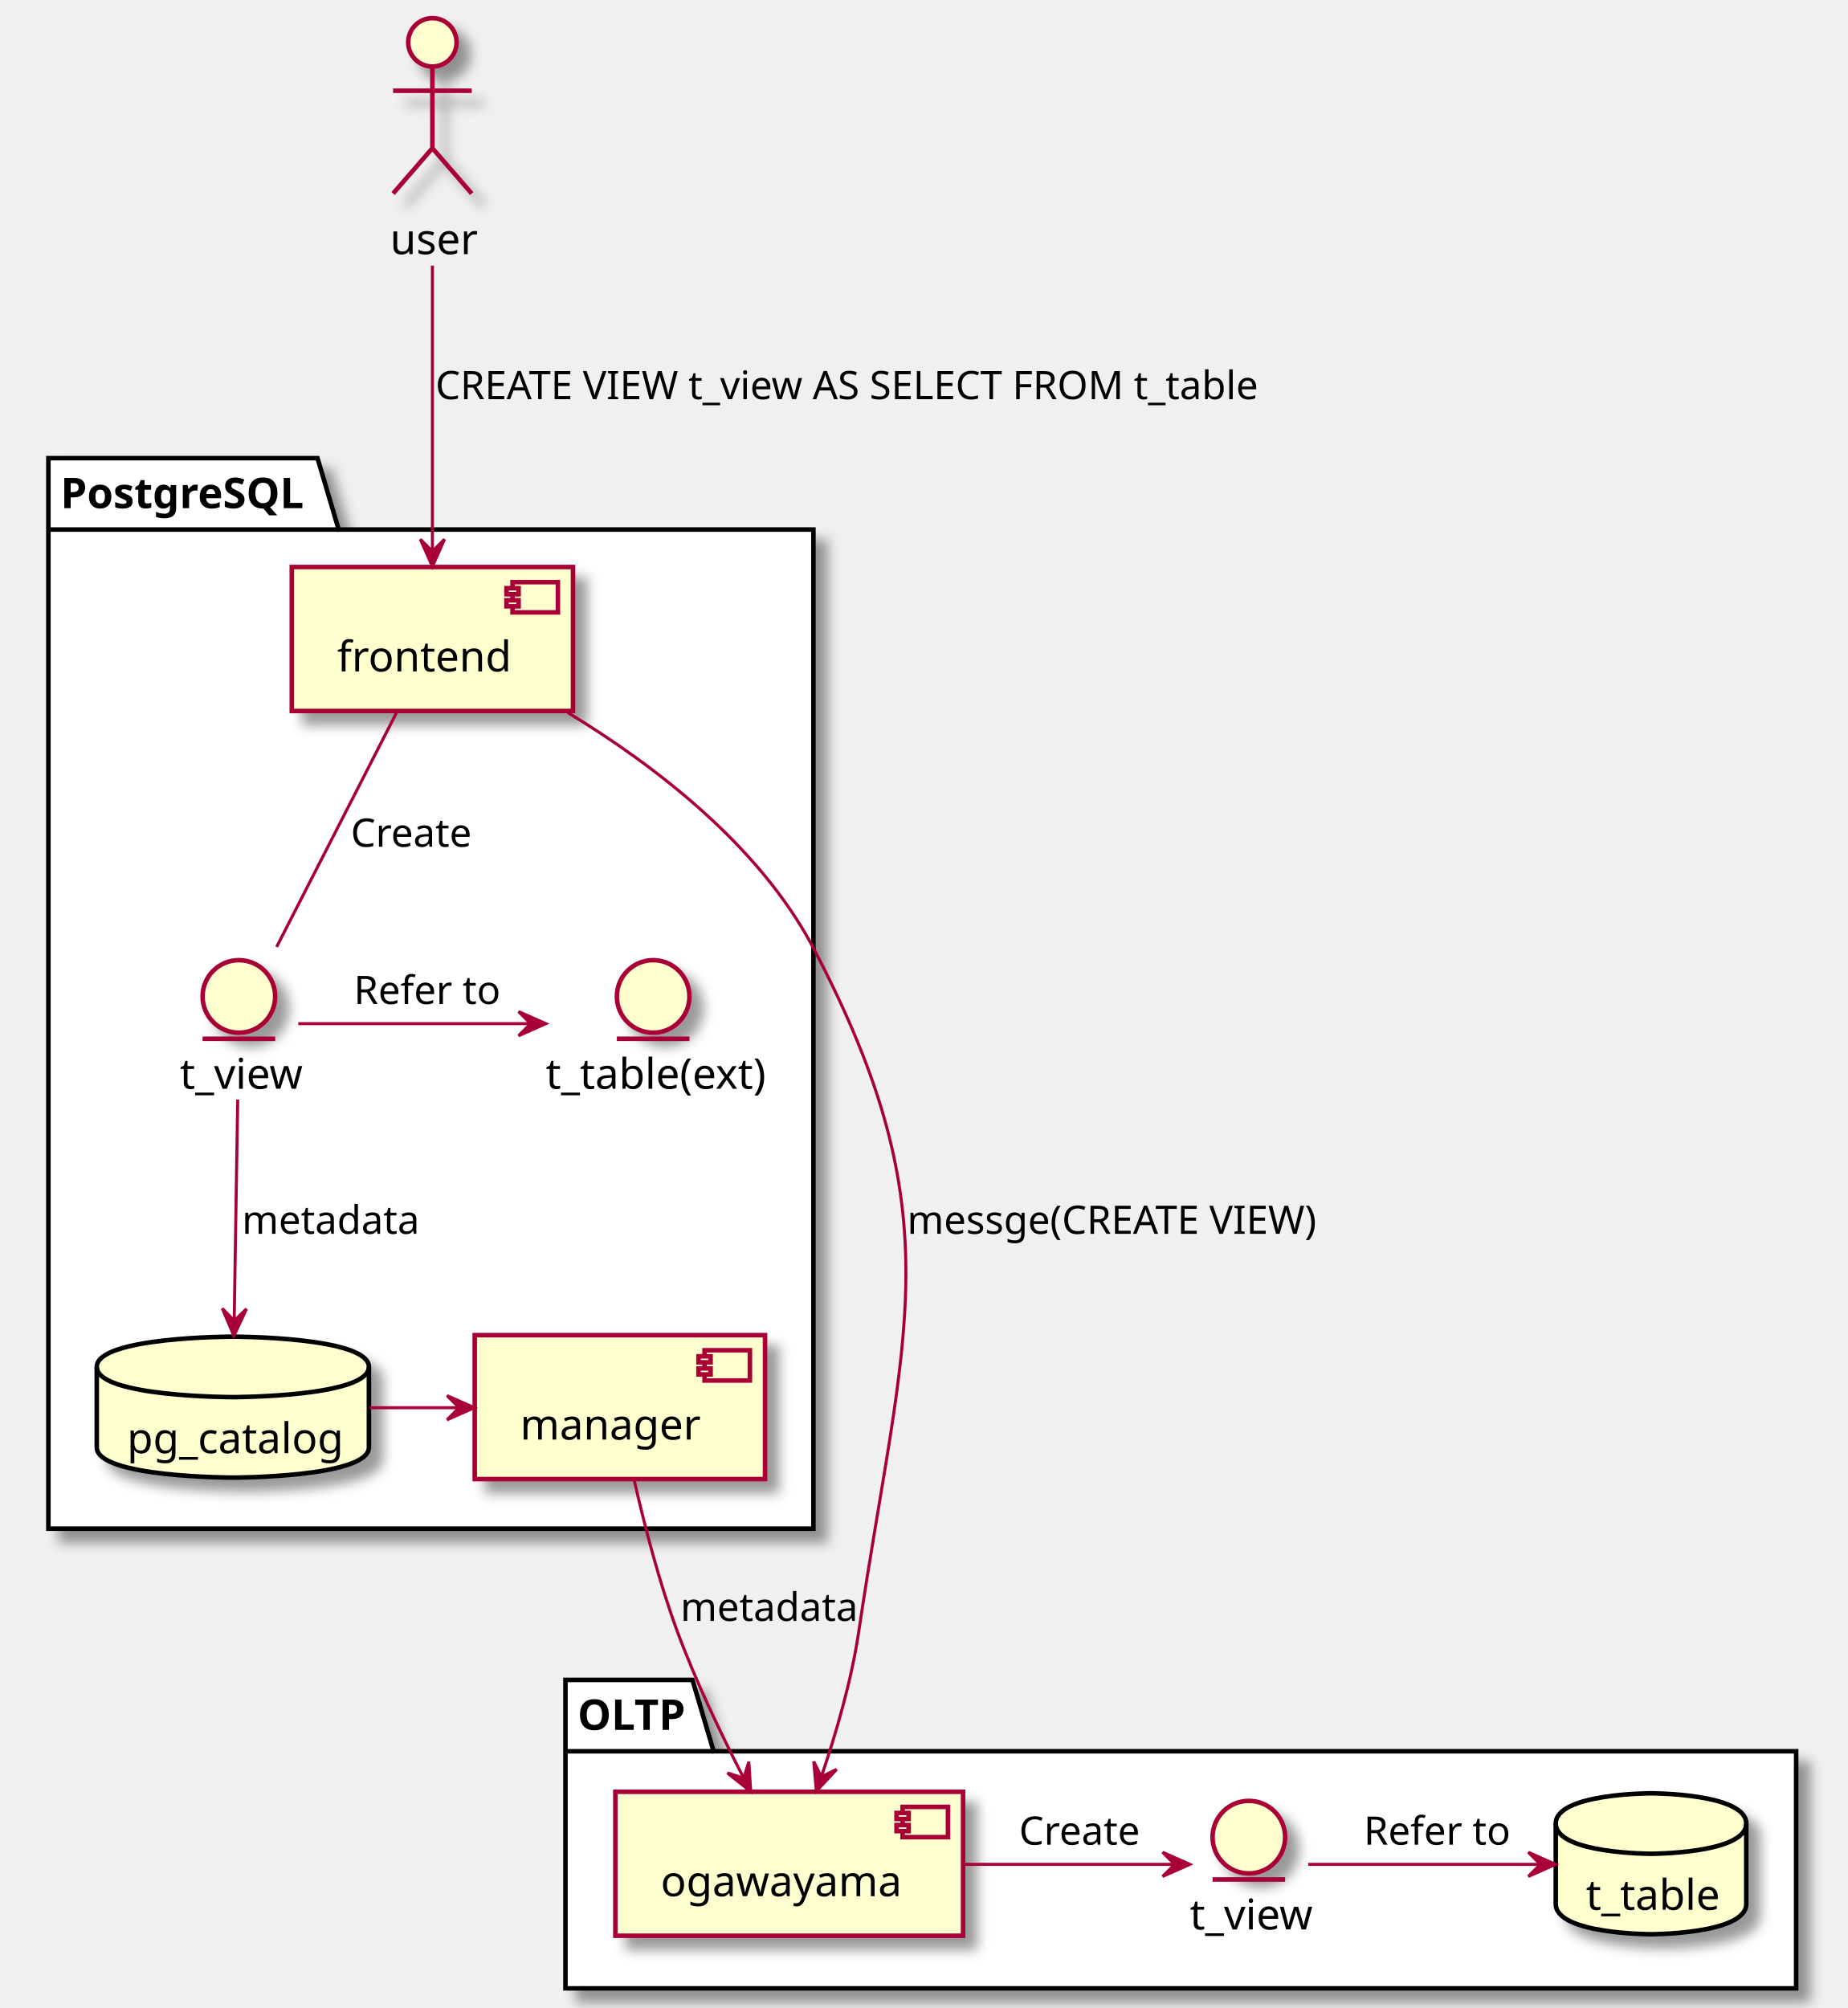
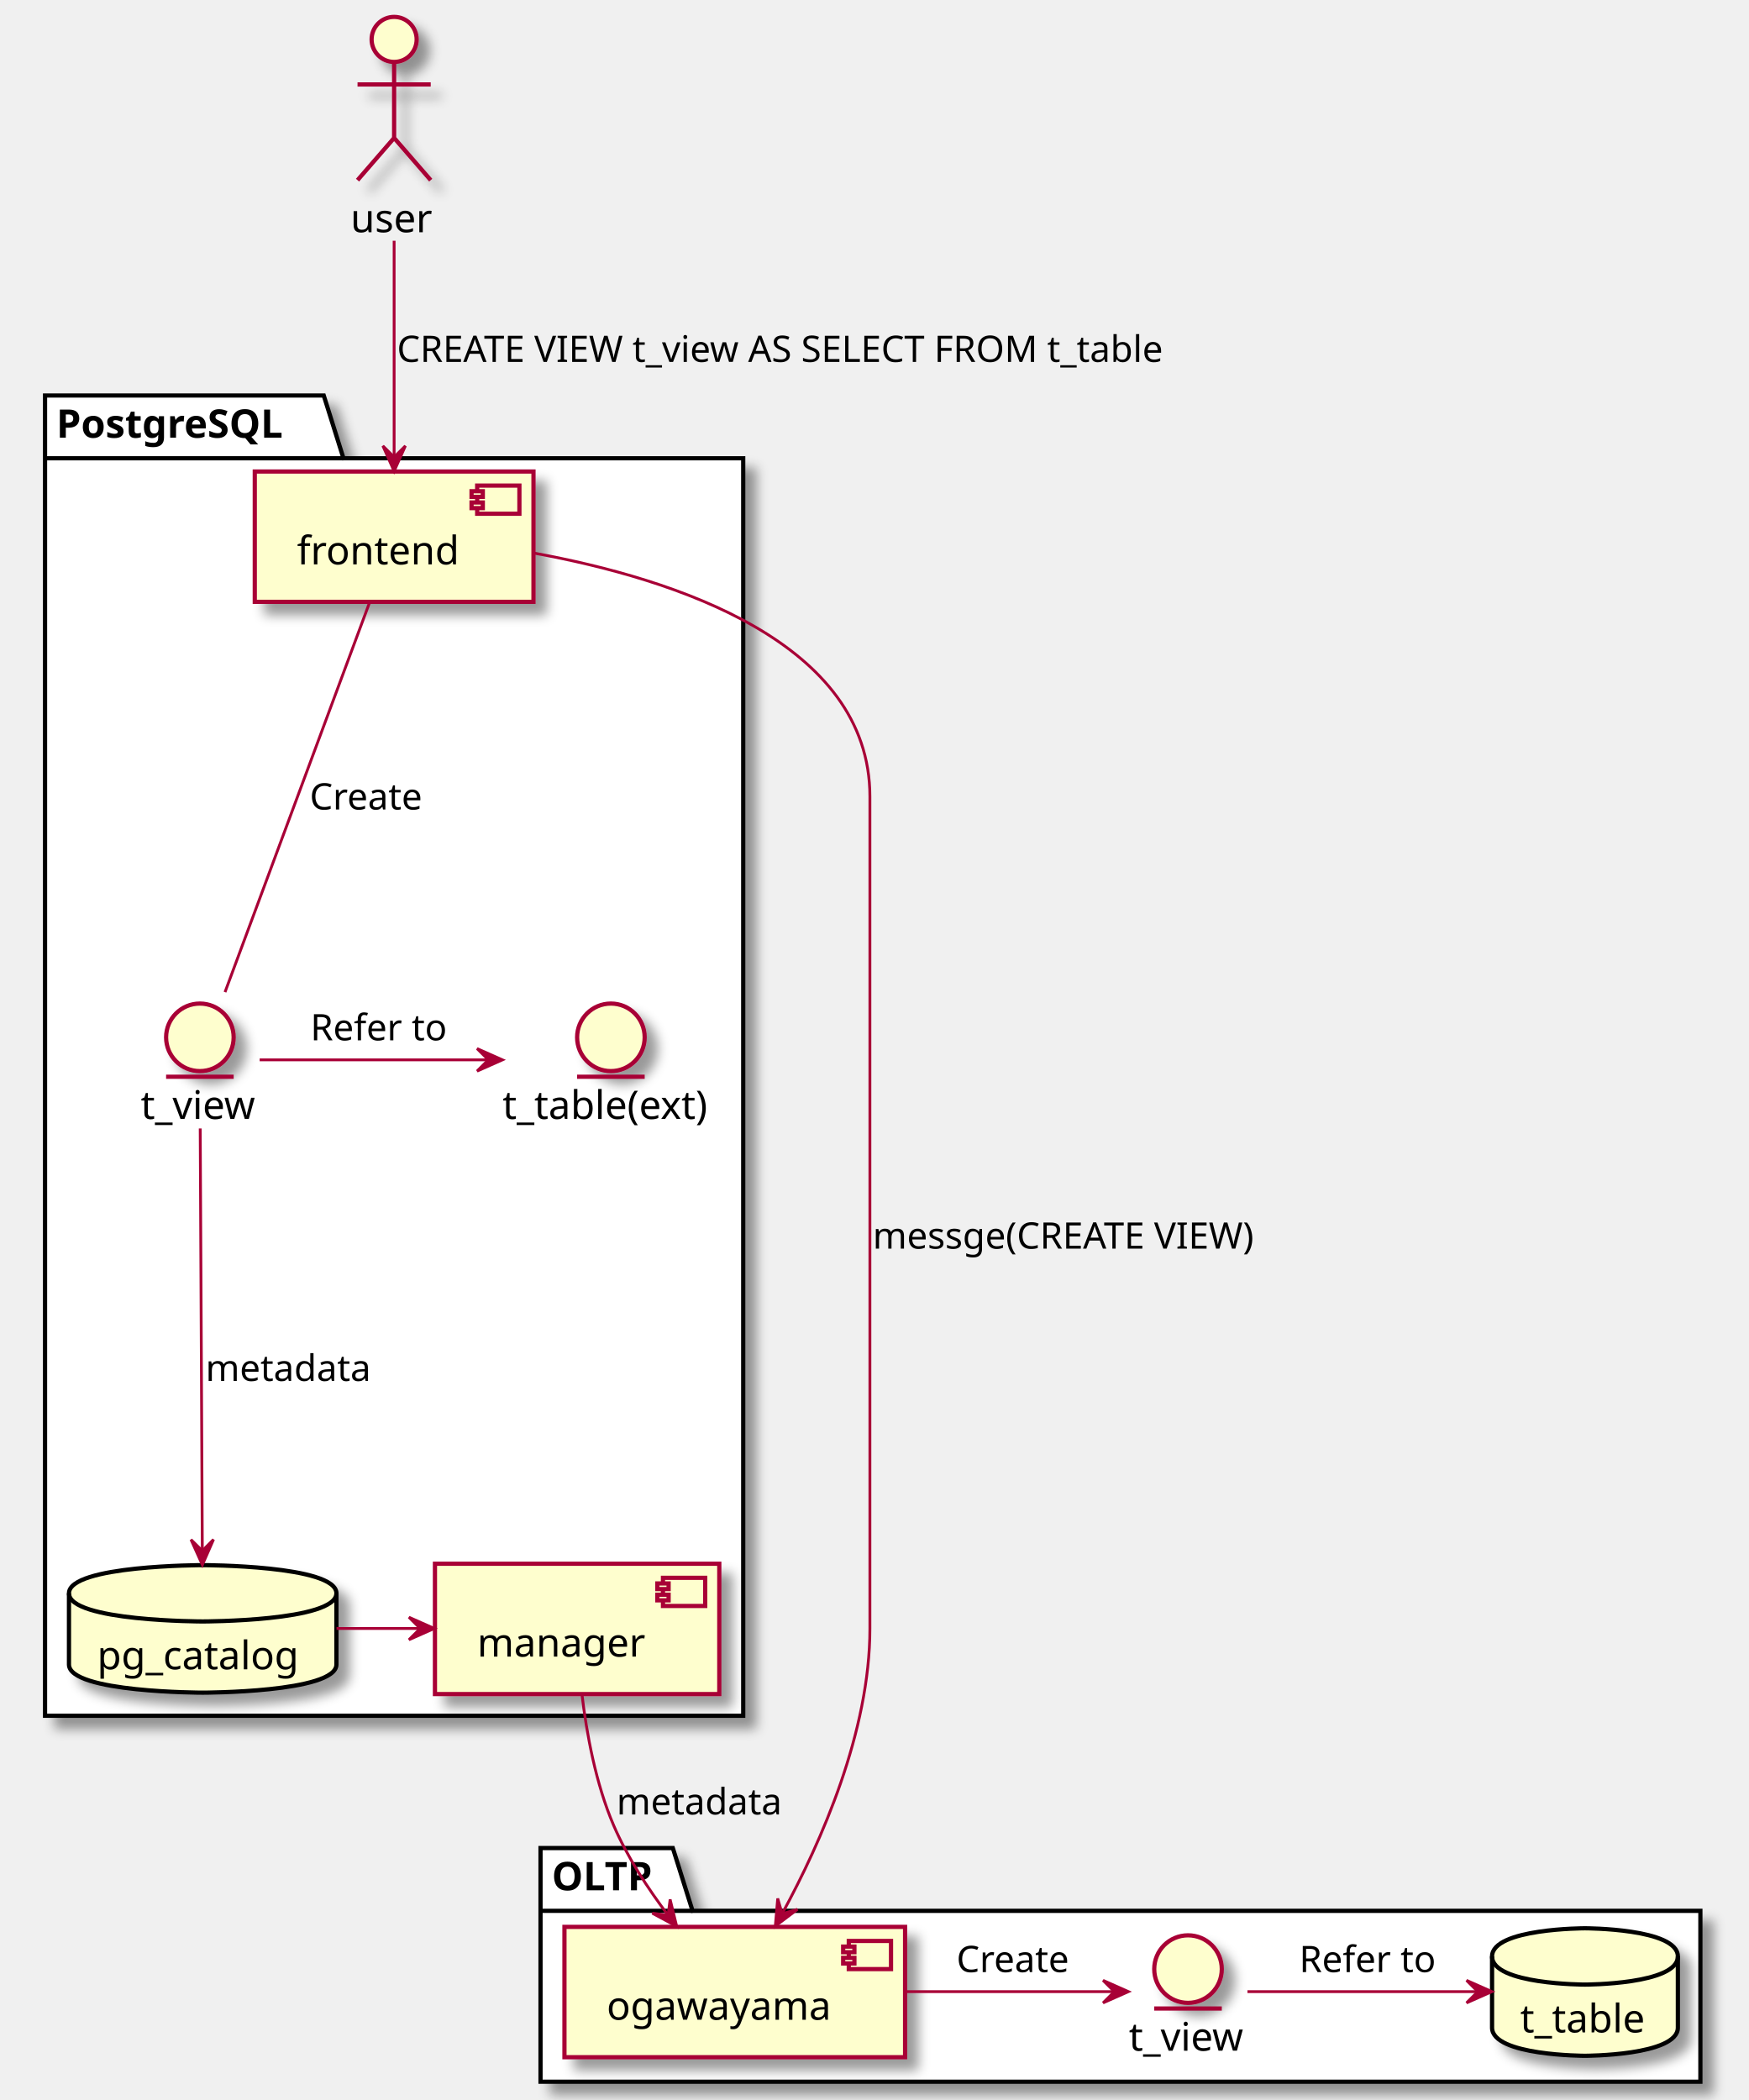
- <svg xmlns="http://www.w3.org/2000/svg" contentScriptType="application/ecmascript" contentStyleType="text/css" height="664px" preserveAspectRatio="none" style="width:611px;height:664px;" version="1.1" viewBox="0 0 611 664" width="611px" zoomAndPan="magnify">
+ <svg xmlns="http://www.w3.org/2000/svg" contentScriptType="application/ecmascript" contentStyleType="text/css" height="746px" preserveAspectRatio="none" style="width:621px;height:746px;background:#FFFFFF;" version="1.1" viewBox="0 0 621 746" width="621px" zoomAndPan="magnify">
  <defs>
    <filter height="300%" id="f14stn3h92fcee" width="300%" x="-1" y="-1">
      <feGaussianBlur result="blurOut" stdDeviation="2.0" />
      <feColorMatrix in="blurOut" result="blurOut2" type="matrix" values="0 0 0 0 0 0 0 0 0 0 0 0 0 0 0 0 0 0 .4 0" />
      <feOffset dx="4.0" dy="4.0" in="blurOut2" result="blurOut3" />
      <feBlend in="SourceGraphic" in2="blurOut3" mode="normal" />
    </filter>
  </defs>
  <g>
-     <polygon fill="#FFFFFF" filter="url(#f14stn3h92fcee)" points="16,151.5,105,151.5,112,175.109,269,175.109,269,505.5,16,505.5,16,151.5" style="stroke:#000000;stroke-width:1.5;" />
-     <line style="stroke:#000000;stroke-width:1.5;" x1="16" x2="112" y1="175.109" y2="175.109" />
-     <text fill="#000000" font-family="sans-serif" font-size="14" font-weight="bold" lengthAdjust="spacing" textLength="83" x="20" y="168.033">PostgreSQL</text>
-     <polygon fill="#FFFFFF" filter="url(#f14stn3h92fcee)" points="187,555.5,229,555.5,236,579.109,594,579.109,594,657.5,187,657.5,187,555.5" style="stroke:#000000;stroke-width:1.5;" />
-     <line style="stroke:#000000;stroke-width:1.5;" x1="187" x2="236" y1="579.109" y2="579.109" />
-     <text fill="#000000" font-family="sans-serif" font-size="14" font-weight="bold" lengthAdjust="spacing" textLength="36" x="191" y="572.033">OLTP</text>
-     <rect fill="#FEFECE" filter="url(#f14stn3h92fcee)" height="47.609" style="stroke:#A80036;stroke-width:1.5;" width="93" x="96.5" y="187.5" />
-     <rect fill="#FEFECE" height="10" style="stroke:#A80036;stroke-width:1.5;" width="15" x="169.5" y="192.5" />
-     <rect fill="#FEFECE" height="2" style="stroke:#A80036;stroke-width:1.5;" width="4" x="167.5" y="194.5" />
-     <rect fill="#FEFECE" height="2" style="stroke:#A80036;stroke-width:1.5;" width="4" x="167.5" y="198.5" />
-     <text fill="#000000" font-family="sans-serif" font-size="14" lengthAdjust="spacing" textLength="53" x="111.5" y="222.033">frontend</text>
-     <ellipse cx="79" cy="329.5" fill="#FEFECE" filter="url(#f14stn3h92fcee)" rx="12" ry="12" style="stroke:#A80036;stroke-width:1.5;" />
-     <line style="stroke:#A80036;stroke-width:1.5;" x1="67" x2="91" y1="343.5" y2="343.5" />
-     <text fill="#000000" font-family="sans-serif" font-size="14" lengthAdjust="spacing" textLength="39" x="59.5" y="360.033">t_view</text>
-     <ellipse cx="216" cy="329.5" fill="#FEFECE" filter="url(#f14stn3h92fcee)" rx="12" ry="12" style="stroke:#A80036;stroke-width:1.5;" />
-     <line style="stroke:#A80036;stroke-width:1.5;" x1="204" x2="228" y1="343.5" y2="343.5" />
-     <text fill="#000000" font-family="sans-serif" font-size="14" lengthAdjust="spacing" textLength="71" x="180.5" y="360.033">t_table(ext)</text>
-     <path d="M32,452 C32,442 77,442 77,442 C77,442 122,442 122,452 L122,478.609 C122,488.609 77,488.609 77,488.609 C77,488.609 32,488.609 32,478.609 L32,452 " fill="#FEFECE" filter="url(#f14stn3h92fcee)" style="stroke:#000000;stroke-width:1.5;" />
-     <path d="M32,452 C32,462 77,462 77,462 C77,462 122,462 122,452 " fill="none" style="stroke:#000000;stroke-width:1.5;" />
-     <text fill="#000000" font-family="sans-serif" font-size="14" lengthAdjust="spacing" textLength="70" x="42" y="480.533">pg_catalog</text>
-     <rect fill="#FEFECE" filter="url(#f14stn3h92fcee)" height="47.609" style="stroke:#A80036;stroke-width:1.5;" width="96" x="157" y="441.5" />
-     <rect fill="#FEFECE" height="10" style="stroke:#A80036;stroke-width:1.5;" width="15" x="233" y="446.5" />
-     <rect fill="#FEFECE" height="2" style="stroke:#A80036;stroke-width:1.5;" width="4" x="231" y="448.5" />
-     <rect fill="#FEFECE" height="2" style="stroke:#A80036;stroke-width:1.5;" width="4" x="231" y="452.5" />
-     <text fill="#000000" font-family="sans-serif" font-size="14" lengthAdjust="spacing" textLength="56" x="172" y="476.033">manager</text>
-     <rect fill="#FEFECE" filter="url(#f14stn3h92fcee)" height="47.609" style="stroke:#A80036;stroke-width:1.5;" width="115" x="203.5" y="592.5" />
-     <rect fill="#FEFECE" height="10" style="stroke:#A80036;stroke-width:1.5;" width="15" x="298.5" y="597.5" />
-     <rect fill="#FEFECE" height="2" style="stroke:#A80036;stroke-width:1.5;" width="4" x="296.5" y="599.5" />
-     <rect fill="#FEFECE" height="2" style="stroke:#A80036;stroke-width:1.5;" width="4" x="296.5" y="603.5" />
-     <text fill="#000000" font-family="sans-serif" font-size="14" lengthAdjust="spacing" textLength="75" x="218.5" y="627.033">ogawayama</text>
-     <path d="M514.5,603 C514.5,593 546,593 546,593 C546,593 577.5,593 577.5,603 L577.5,629.609 C577.5,639.609 546,639.609 546,639.609 C546,639.609 514.5,639.609 514.5,629.609 L514.5,603 " fill="#FEFECE" filter="url(#f14stn3h92fcee)" style="stroke:#000000;stroke-width:1.5;" />
-     <path d="M514.5,603 C514.5,613 546,613 546,613 C546,613 577.5,613 577.5,603 " fill="none" style="stroke:#000000;stroke-width:1.5;" />
-     <text fill="#000000" font-family="sans-serif" font-size="14" lengthAdjust="spacing" textLength="43" x="524.5" y="631.533">t_table</text>
-     <ellipse cx="413" cy="607.5" fill="#FEFECE" filter="url(#f14stn3h92fcee)" rx="12" ry="12" style="stroke:#A80036;stroke-width:1.5;" />
-     <line style="stroke:#A80036;stroke-width:1.5;" x1="401" x2="425" y1="621.5" y2="621.5" />
-     <text fill="#000000" font-family="sans-serif" font-size="14" lengthAdjust="spacing" textLength="39" x="393.5" y="638.033">t_view</text>
-     <ellipse cx="143" cy="14" fill="#FEFECE" filter="url(#f14stn3h92fcee)" rx="8" ry="8" style="stroke:#A80036;stroke-width:1.5;" />
-     <path d="M143,22 L143,49 M130,30 L156,30 M143,49 L130,64 M143,49 L156,64 " fill="none" filter="url(#f14stn3h92fcee)" style="stroke:#A80036;stroke-width:1.5;" />
-     <text fill="#000000" font-family="sans-serif" font-size="14" lengthAdjust="spacing" textLength="28" x="129" y="84.033">user</text>
-     <path d="M131.11,235.72 C119.83,257.75 102.95,290.72 91.48,313.13 " fill="none" id="frontend-t_view" style="stroke:#A80036;stroke-width:1.0;" />
-     <text fill="#000000" font-family="sans-serif" font-size="13" lengthAdjust="spacing" textLength="38" x="116" y="279.995">Create</text>
-     <path d="M98.63,338.5 C118.52,338.5 149.89,338.5 175.19,338.5 " fill="none" id="t_view-to-ext_table" style="stroke:#A80036;stroke-width:1.0;" />
-     <polygon fill="#A80036" points="180.5,338.5,171.5,334.5,175.5,338.5,171.5,342.5,180.5,338.5" style="stroke:#A80036;stroke-width:1.0;" />
-     <text fill="#000000" font-family="sans-serif" font-size="13" lengthAdjust="spacing" textLength="45" x="117" y="331.995">Refer to</text>
-     <path d="M78.61,363.6 C78.28,384.49 77.8,414.71 77.45,436.63 " fill="none" id="t_view-to-pg_catalog" style="stroke:#A80036;stroke-width:1.0;" />
-     <polygon fill="#A80036" points="77.36,441.74,81.514,432.81,77.446,436.741,73.515,432.673,77.36,441.74" style="stroke:#A80036;stroke-width:1.0;" />
-     <text fill="#000000" font-family="sans-serif" font-size="13" lengthAdjust="spacing" textLength="54" x="80" y="407.995">metadata</text>
-     <path d="M122.25,465.5 C132.07,465.5 141.89,465.5 151.7,465.5 " fill="none" id="pg_catalog-to-manager" style="stroke:#A80036;stroke-width:1.0;" />
-     <polygon fill="#A80036" points="156.84,465.5,147.84,461.5,151.84,465.5,147.84,469.5,156.84,465.5" style="stroke:#A80036;stroke-width:1.0;" />
-     <path d="M318.9,616.5 C342.98,616.5 369.63,616.5 388.41,616.5 " fill="none" id="ogawayama-to-t_view_" style="stroke:#A80036;stroke-width:1.0;" />
-     <polygon fill="#A80036" points="393.48,616.5,384.48,612.5,388.48,616.5,384.48,620.5,393.48,616.5" style="stroke:#A80036;stroke-width:1.0;" />
-     <text fill="#000000" font-family="sans-serif" font-size="13" lengthAdjust="spacing" textLength="38" x="337" y="609.995">Create</text>
-     <path d="M432.62,616.5 C452.73,616.5 484.46,616.5 509.25,616.5 " fill="none" id="t_view_-to-t_table" style="stroke:#A80036;stroke-width:1.0;" />
-     <polygon fill="#A80036" points="514.42,616.5,505.42,612.5,509.42,616.5,505.42,620.5,514.42,616.5" style="stroke:#A80036;stroke-width:1.0;" />
-     <text fill="#000000" font-family="sans-serif" font-size="13" lengthAdjust="spacing" textLength="45" x="451" y="609.995">Refer to</text>
-     <path d="M143,87.84 C143,117.28 143,156.25 143,182.29 " fill="none" id="user-to-frontend" style="stroke:#A80036;stroke-width:1.0;" />
-     <polygon fill="#A80036" points="143,187.32,147,178.32,143,182.32,139,178.32,143,187.32" style="stroke:#A80036;stroke-width:1.0;" />
-     <text fill="#000000" font-family="sans-serif" font-size="13" lengthAdjust="spacing" textLength="290" x="144" y="131.995">CREATE VIEW t_view AS SELECT FROM t_table</text>
-     <path d="M187.79,235.64 C216.31,252.96 251.14,279.49 269,313.5 C315.8,402.62 298.74,439.92 284,539.5 C281.61,555.65 276.51,573.13 271.71,587.25 " fill="none" id="frontend-to-ogawayama" style="stroke:#A80036;stroke-width:1.0;" />
-     <polygon fill="#A80036" points="269.97,592.29,276.683,585.083,271.598,587.562,269.119,582.478,269.97,592.29" style="stroke:#A80036;stroke-width:1.0;" />
-     <text fill="#000000" font-family="sans-serif" font-size="13" lengthAdjust="spacing" textLength="144" x="300" y="407.995">messge(CREATE VIEW)</text>
-     <path d="M209.76,489.55 C213.07,504.1 217.96,523.16 224,539.5 C230.08,555.95 238.54,573.6 245.84,587.75 " fill="none" id="manager-to-ogawayama" style="stroke:#A80036;stroke-width:1.0;" />
-     <polygon fill="#A80036" points="248.27,592.41,247.647,582.581,245.954,587.979,240.556,586.286,248.27,592.41" style="stroke:#A80036;stroke-width:1.0;" />
-     <text fill="#000000" font-family="sans-serif" font-size="13" lengthAdjust="spacing" textLength="54" x="225" y="535.995">metadata</text>
+     <polygon fill="#FFFFFF" filter="url(#f14stn3h92fcee)" points="16,140.5,115,140.5,122,162.797,264,162.797,264,609.5,16,609.5,16,140.5" style="stroke:#000000;stroke-width:1.5;" />
+     <line style="stroke:#000000;stroke-width:1.5;" x1="16" x2="122" y1="162.797" y2="162.797" />
+     <text fill="#000000" font-family="sans-serif" font-size="14" font-weight="bold" lengthAdjust="spacing" textLength="93" x="20" y="155.495">PostgreSQL</text>
+     <polygon fill="#FFFFFF" filter="url(#f14stn3h92fcee)" points="192,656.5,239,656.5,246,678.797,604,678.797,604,739.5,192,739.5,192,656.5" style="stroke:#000000;stroke-width:1.5;" />
+     <line style="stroke:#000000;stroke-width:1.5;" x1="192" x2="246" y1="678.797" y2="678.797" />
+     <text fill="#000000" font-family="sans-serif" font-size="14" font-weight="bold" lengthAdjust="spacing" textLength="41" x="196" y="671.495">OLTP</text>
+     <rect fill="#FEFECE" filter="url(#f14stn3h92fcee)" height="46.297" style="stroke:#A80036;stroke-width:1.5;" width="99" x="90.5" y="167.5" />
+     <rect fill="#FEFECE" height="10" style="stroke:#A80036;stroke-width:1.5;" width="15" x="169.5" y="172.5" />
+     <rect fill="#FEFECE" height="2" style="stroke:#A80036;stroke-width:1.5;" width="4" x="167.5" y="174.5" />
+     <rect fill="#FEFECE" height="2" style="stroke:#A80036;stroke-width:1.5;" width="4" x="167.5" y="178.5" />
+     <text fill="#000000" font-family="sans-serif" font-size="14" lengthAdjust="spacing" textLength="59" x="105.5" y="200.495">frontend</text>
+     <ellipse cx="71" cy="368.5" fill="#FEFECE" filter="url(#f14stn3h92fcee)" rx="12" ry="12" style="stroke:#A80036;stroke-width:1.5;" />
+     <line style="stroke:#A80036;stroke-width:1.5;" x1="59" x2="83" y1="382.5" y2="382.5" />
+     <text fill="#000000" font-family="sans-serif" font-size="14" lengthAdjust="spacing" textLength="42" x="50" y="397.495">t_view</text>
+     <ellipse cx="217" cy="368.5" fill="#FEFECE" filter="url(#f14stn3h92fcee)" rx="12" ry="12" style="stroke:#A80036;stroke-width:1.5;" />
+     <line style="stroke:#A80036;stroke-width:1.5;" x1="205" x2="229" y1="382.5" y2="382.5" />
+     <text fill="#000000" font-family="sans-serif" font-size="14" lengthAdjust="spacing" textLength="77" x="178.5" y="397.495">t_table(ext)</text>
+     <path d="M24.5,566 C24.5,556 72,556 72,556 C72,556 119.5,556 119.5,566 L119.5,591.297 C119.5,601.297 72,601.297 72,601.297 C72,601.297 24.5,601.297 24.5,591.297 L24.5,566 " fill="#FEFECE" filter="url(#f14stn3h92fcee)" style="stroke:#000000;stroke-width:1.5;" />
+     <path d="M24.5,566 C24.5,576 72,576 72,576 C72,576 119.5,576 119.5,566 " fill="none" style="stroke:#000000;stroke-width:1.5;" />
+     <text fill="#000000" font-family="sans-serif" font-size="14" lengthAdjust="spacing" textLength="75" x="34.5" y="592.995">pg_catalog</text>
+     <rect fill="#FEFECE" filter="url(#f14stn3h92fcee)" height="46.297" style="stroke:#A80036;stroke-width:1.5;" width="101" x="154.5" y="555.5" />
+     <rect fill="#FEFECE" height="10" style="stroke:#A80036;stroke-width:1.5;" width="15" x="235.5" y="560.5" />
+     <rect fill="#FEFECE" height="2" style="stroke:#A80036;stroke-width:1.5;" width="4" x="233.5" y="562.5" />
+     <rect fill="#FEFECE" height="2" style="stroke:#A80036;stroke-width:1.5;" width="4" x="233.5" y="566.5" />
+     <text fill="#000000" font-family="sans-serif" font-size="14" lengthAdjust="spacing" textLength="61" x="169.5" y="588.495">manager</text>
+     <rect fill="#FEFECE" filter="url(#f14stn3h92fcee)" height="46.297" style="stroke:#A80036;stroke-width:1.5;" width="121" x="200.5" y="684.5" />
+     <rect fill="#FEFECE" height="10" style="stroke:#A80036;stroke-width:1.5;" width="15" x="301.5" y="689.5" />
+     <rect fill="#FEFECE" height="2" style="stroke:#A80036;stroke-width:1.5;" width="4" x="299.5" y="691.5" />
+     <rect fill="#FEFECE" height="2" style="stroke:#A80036;stroke-width:1.5;" width="4" x="299.5" y="695.5" />
+     <text fill="#000000" font-family="sans-serif" font-size="14" lengthAdjust="spacing" textLength="81" x="215.5" y="717.495">ogawayama</text>
+     <path d="M530,695 C530,685 563,685 563,685 C563,685 596,685 596,695 L596,720.297 C596,730.297 563,730.297 563,730.297 C563,730.297 530,730.297 530,720.297 L530,695 " fill="#FEFECE" filter="url(#f14stn3h92fcee)" style="stroke:#000000;stroke-width:1.5;" />
+     <path d="M530,695 C530,705 563,705 563,705 C563,705 596,705 596,695 " fill="none" style="stroke:#000000;stroke-width:1.5;" />
+     <text fill="#000000" font-family="sans-serif" font-size="14" lengthAdjust="spacing" textLength="46" x="540" y="721.995">t_table</text>
+     <ellipse cx="422" cy="699.5" fill="#FEFECE" filter="url(#f14stn3h92fcee)" rx="12" ry="12" style="stroke:#A80036;stroke-width:1.5;" />
+     <line style="stroke:#A80036;stroke-width:1.5;" x1="410" x2="434" y1="713.5" y2="713.5" />
+     <text fill="#000000" font-family="sans-serif" font-size="14" lengthAdjust="spacing" textLength="42" x="401" y="728.495">t_view</text>
+     <ellipse cx="140" cy="14" fill="#FEFECE" filter="url(#f14stn3h92fcee)" rx="8" ry="8" style="stroke:#A80036;stroke-width:1.5;" />
+     <path d="M140,22 L140,49 M127,30 L153,30 M140,49 L127,64 M140,49 L153,64 " fill="none" filter="url(#f14stn3h92fcee)" style="stroke:#A80036;stroke-width:1.5;" />
+     <text fill="#000000" font-family="sans-serif" font-size="14" lengthAdjust="spacing" textLength="31" x="124.5" y="82.495">user</text>
+     <path d="M131.401,213.681 C118.251,249.129 93.27,316.468 79.927,352.437 " fill="none" id="frontend-t_view" style="stroke:#A80036;stroke-width:1.0;" />
+     <text fill="#000000" font-family="sans-serif" font-size="13" lengthAdjust="spacing" textLength="43" x="110" y="287.567">Create</text>
+     <path d="M92.23,376.5 C113.361,376.5 146.416,376.5 173.195,376.5 " fill="none" id="t_view-to-ext_table" style="stroke:#A80036;stroke-width:1.0;" />
+     <polygon fill="#A80036" points="178.462,376.5,169.462,372.5,173.462,376.5,169.462,380.5,178.462,376.5" style="stroke:#A80036;stroke-width:1.0;" />
+     <text fill="#000000" font-family="sans-serif" font-size="13" lengthAdjust="spacing" textLength="50" x="110.25" y="369.567">Refer to</text>
+     <path d="M71.121,400.866 C71.308,438.625 71.666,511.052 71.863,550.765 " fill="none" id="t_view-to-pg_catalog" style="stroke:#A80036;stroke-width:1.0;" />
+     <polygon fill="#A80036" points="71.888,555.91,75.843,546.89,71.863,550.91,67.844,546.93,71.888,555.91" style="stroke:#A80036;stroke-width:1.0;" />
+     <text fill="#000000" font-family="sans-serif" font-size="13" lengthAdjust="spacing" textLength="63" x="73" y="490.567">metadata</text>
+     <path d="M119.537,578.5 C129.392,578.5 139.248,578.5 149.103,578.5 " fill="none" id="pg_catalog-to-manager" style="stroke:#A80036;stroke-width:1.0;" />
+     <polygon fill="#A80036" points="154.256,578.5,145.256,574.5,149.256,578.5,145.256,582.5,154.256,578.5" style="stroke:#A80036;stroke-width:1.0;" />
+     <path d="M321.867,707.5 C347.371,707.5 375.675,707.5 395.666,707.5 " fill="none" id="ogawayama-to-t_view_" style="stroke:#A80036;stroke-width:1.0;" />
+     <polygon fill="#A80036" points="400.818,707.5,391.818,703.5,395.818,707.5,391.818,711.5,400.818,707.5" style="stroke:#A80036;stroke-width:1.0;" />
+     <text fill="#000000" font-family="sans-serif" font-size="13" lengthAdjust="spacing" textLength="43" x="339.75" y="700.567">Create</text>
+     <path d="M443.109,707.5 C464.644,707.5 498.535,707.5 524.798,707.5 " fill="none" id="t_view_-to-t_table" style="stroke:#A80036;stroke-width:1.0;" />
+     <polygon fill="#A80036" points="529.942,707.5,520.942,703.5,524.942,707.5,520.942,711.5,529.942,707.5" style="stroke:#A80036;stroke-width:1.0;" />
+     <text fill="#000000" font-family="sans-serif" font-size="13" lengthAdjust="spacing" textLength="50" x="461.5" y="700.567">Refer to</text>
+     <path d="M140,85.53 C140,109.973 140,140.498 140,162.32 " fill="none" id="user-to-frontend" style="stroke:#A80036;stroke-width:1.0;" />
+     <polygon fill="#A80036" points="140,167.392,144,158.392,140,162.392,136,158.392,140,167.392" style="stroke:#A80036;stroke-width:1.0;" />
+     <text fill="#000000" font-family="sans-serif" font-size="13" lengthAdjust="spacing" textLength="289" x="141" y="128.567">CREATE VIEW t_view AS SELECT FROM t_table</text>
+     <path d="M189.792,196.5 C239.642,205.612 309,228.146 309,283 C309,283 309,283 309,578.5 C309,615.168 291.754,654.227 277.937,679.635 " fill="none" id="frontend-to-ogawayama" style="stroke:#A80036;stroke-width:1.0;" />
+     <polygon fill="#A80036" points="275.402,684.217,283.259,678.279,277.822,679.842,276.259,674.405,275.402,684.217" style="stroke:#A80036;stroke-width:1.0;" />
+     <text fill="#000000" font-family="sans-serif" font-size="13" lengthAdjust="spacing" textLength="145" x="310" y="443.567">messge(CREATE VIEW)</text>
+     <path d="M206.69,601.633 C208.34,615.647 211.594,633.629 218,648.5 C222.826,659.704 230.101,670.824 237.302,680.338 " fill="none" id="manager-to-ogawayama" style="stroke:#A80036;stroke-width:1.0;" />
+     <polygon fill="#A80036" points="240.377,684.313,238.035,674.747,237.318,680.358,231.707,679.641,240.377,684.313" style="stroke:#A80036;stroke-width:1.0;" />
+     <text fill="#000000" font-family="sans-serif" font-size="13" lengthAdjust="spacing" textLength="63" x="219" y="644.567">metadata</text>
  </g>
</svg>
